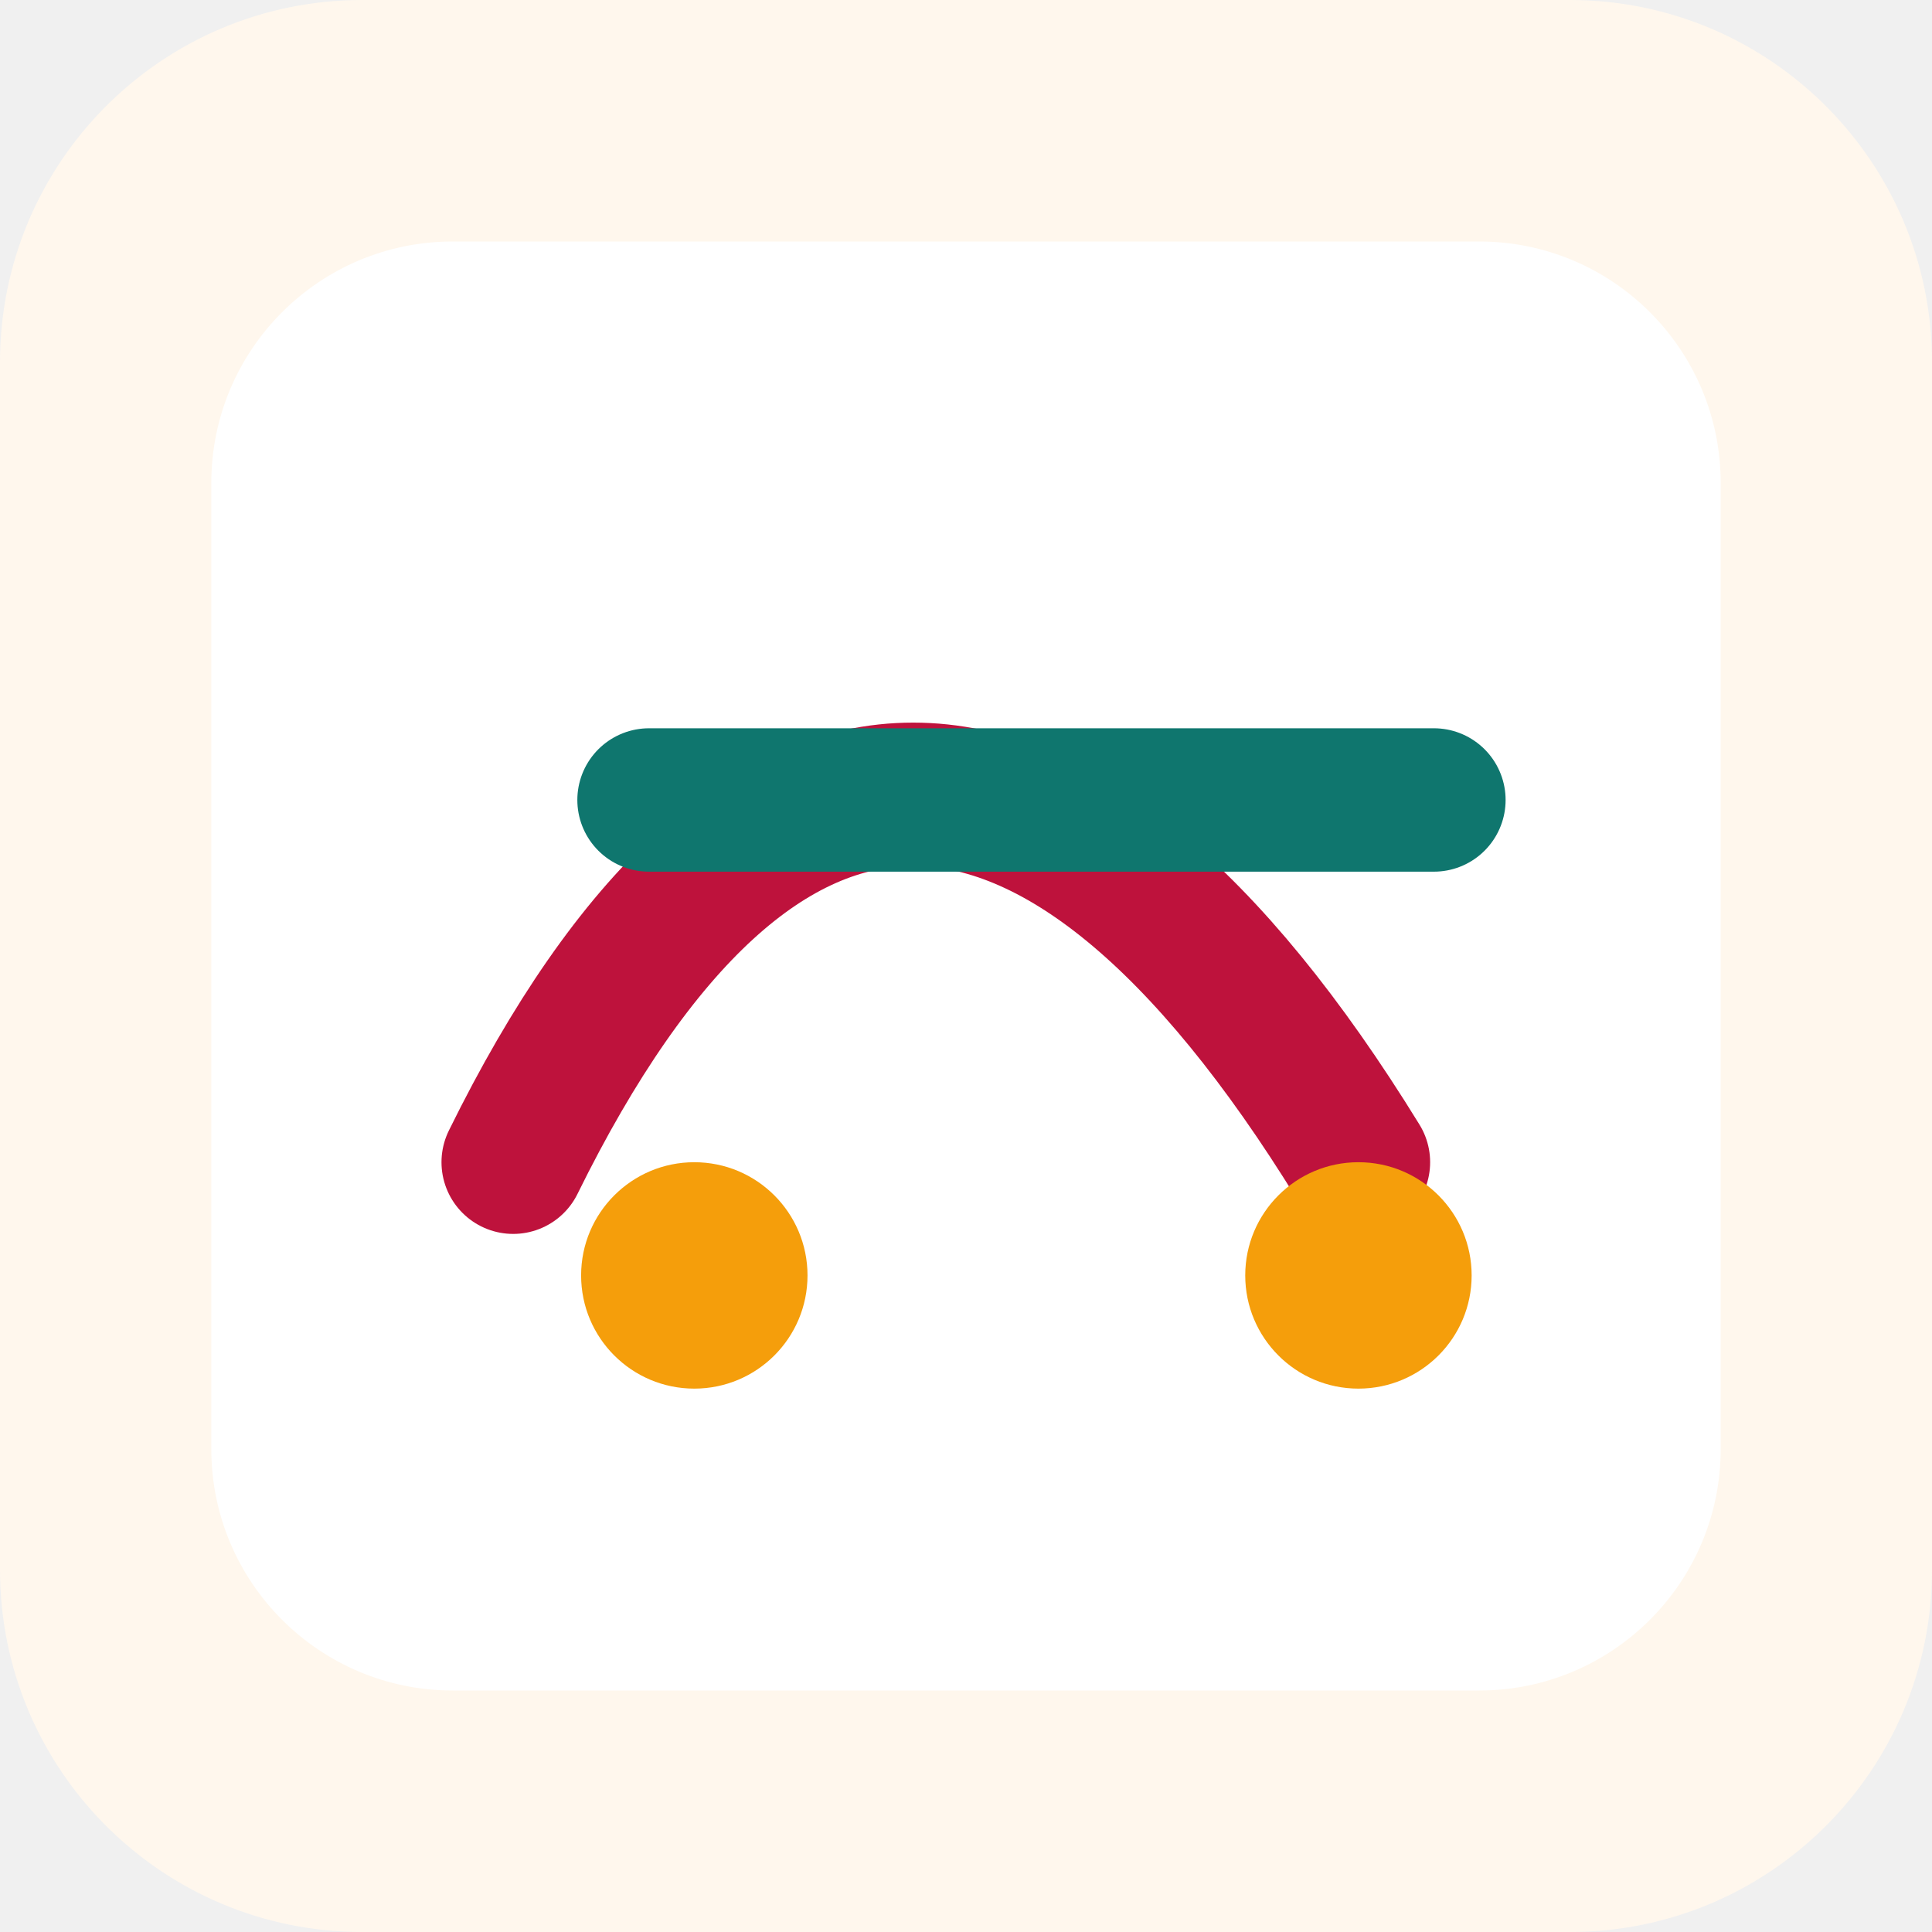
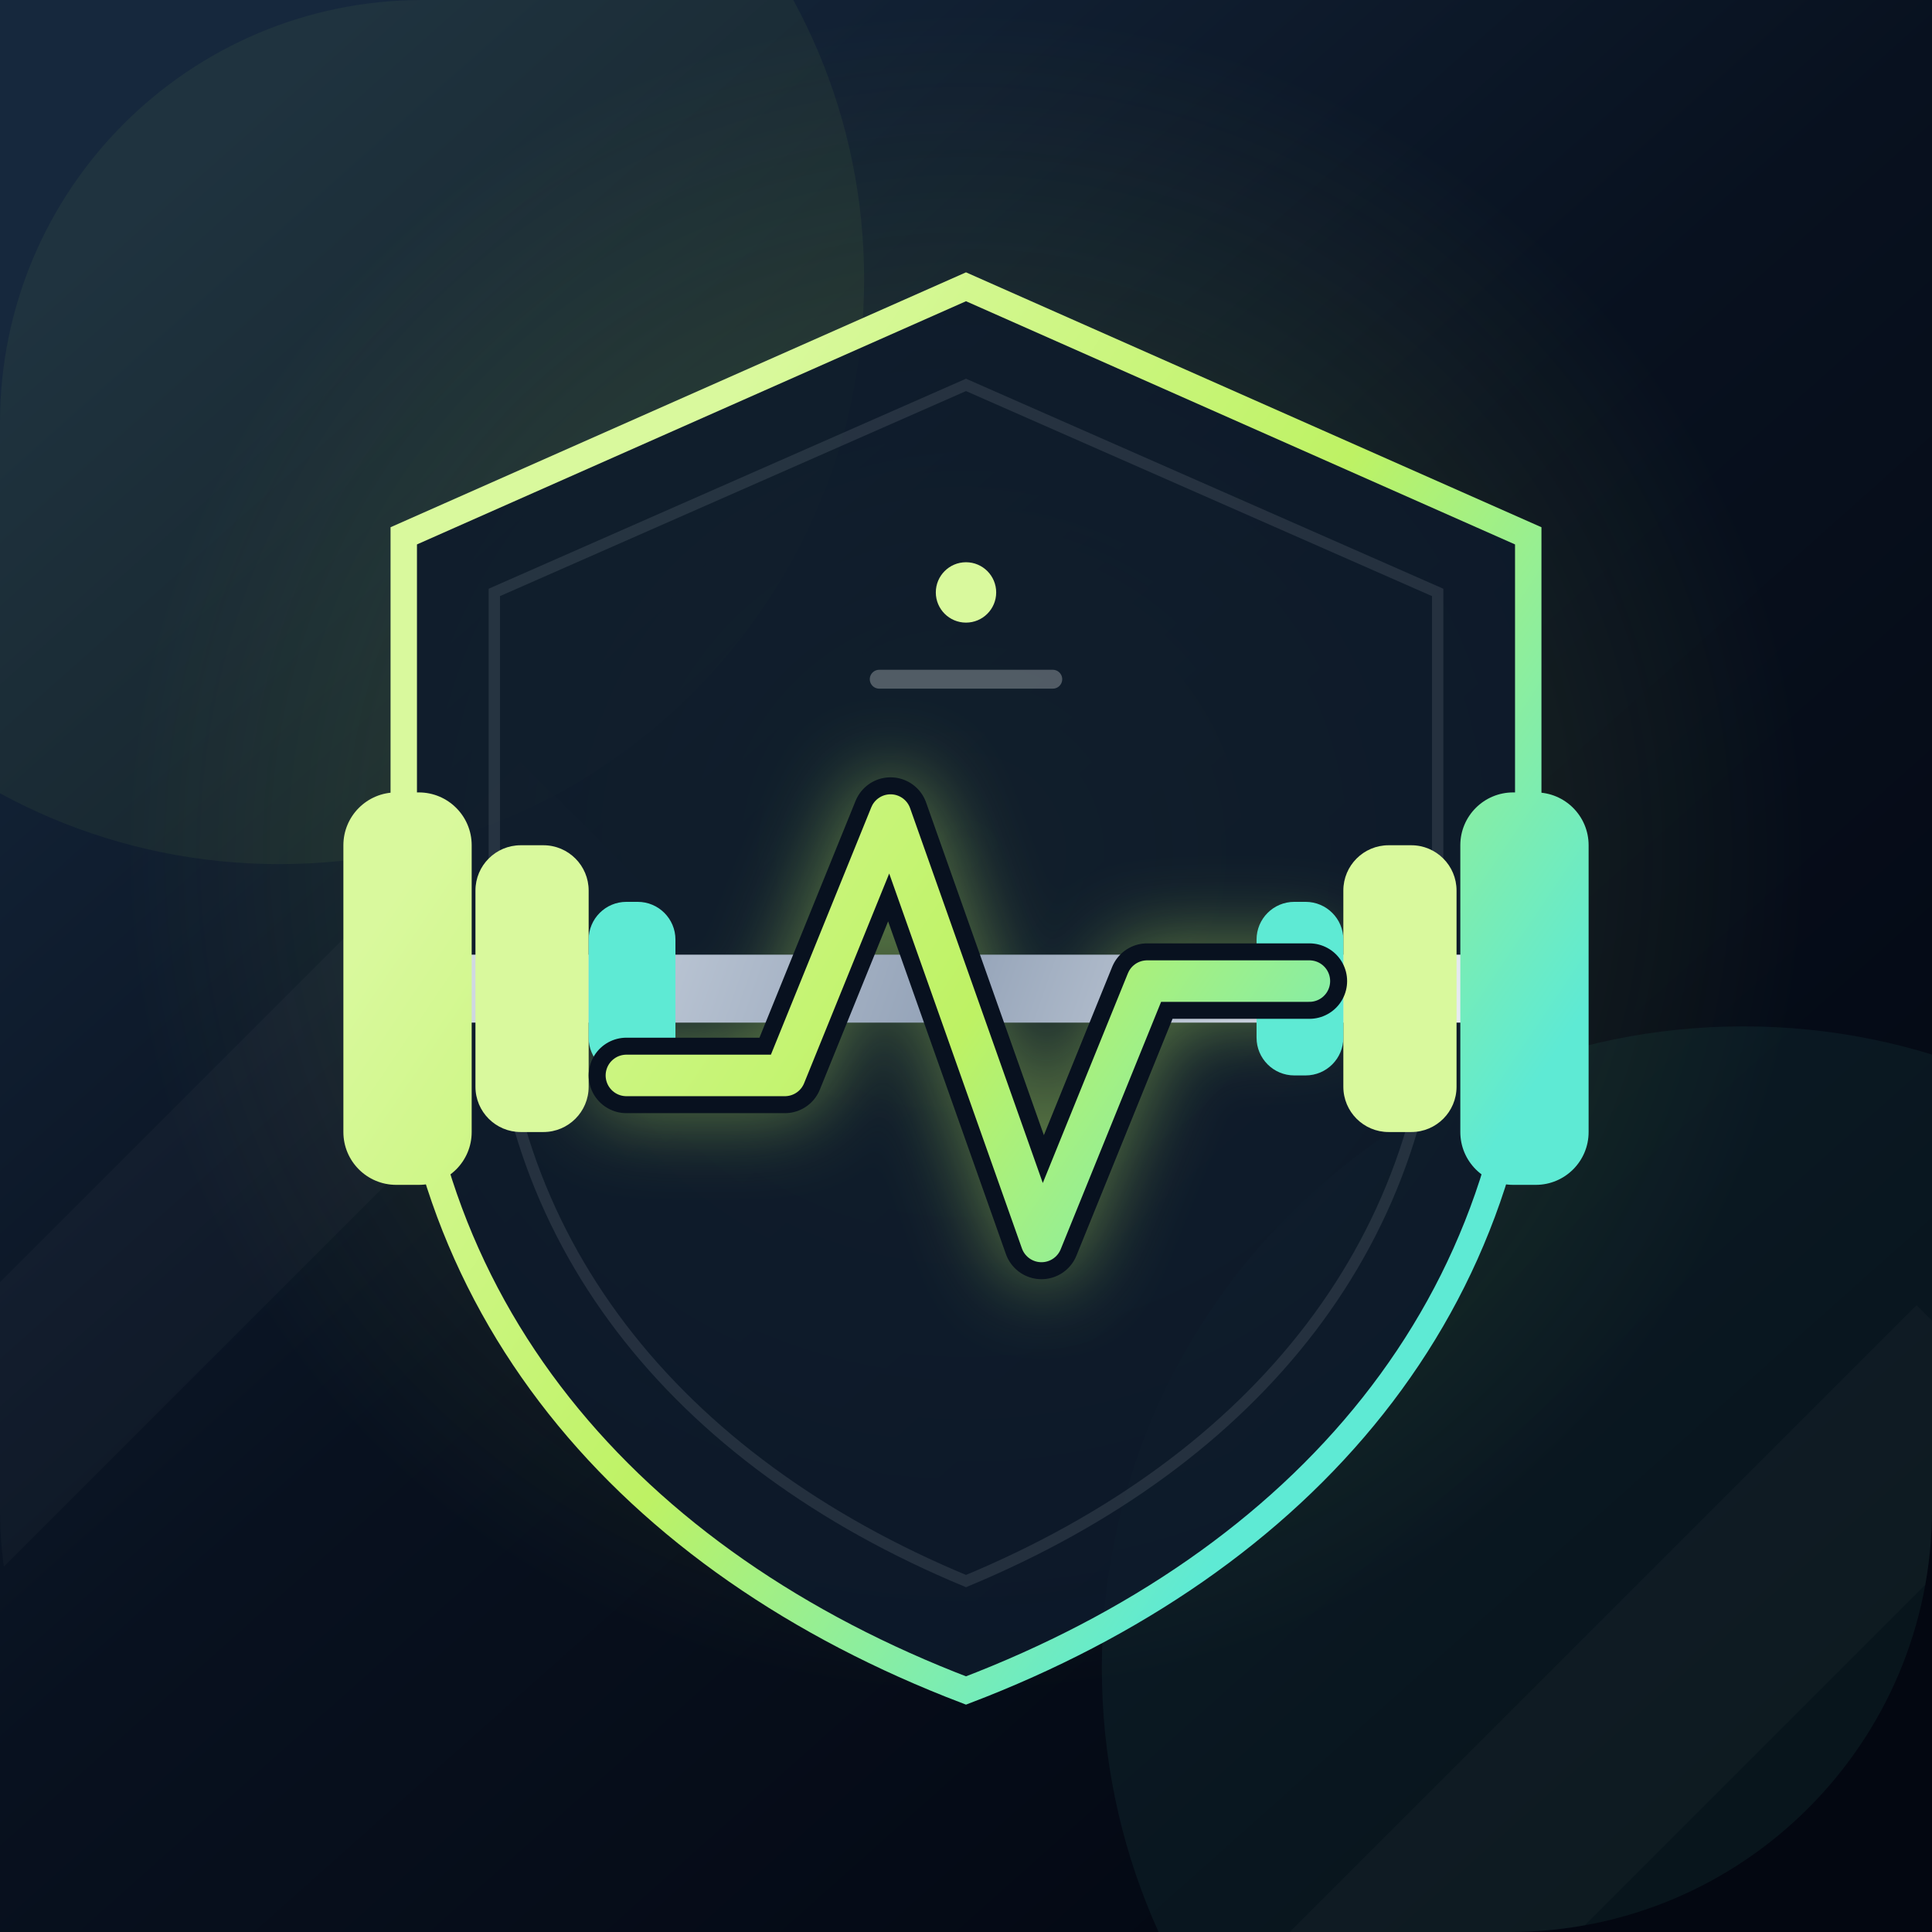
<svg xmlns="http://www.w3.org/2000/svg" width="512" height="512" viewBox="0 0 512 512" fill="none">
-   <rect width="512" height="512" rx="96" fill="#fff7ed" />
-   <rect x="56" y="64" width="400" height="384" rx="64" fill="#ffffff" />
-   <path d="M136 308c64-130 144-130 224 0" stroke="#be123c" stroke-width="38" stroke-linecap="round" />
-   <path d="M172 212h208" stroke="#0f766e" stroke-width="38" stroke-linecap="round" />
-   <circle cx="184" cy="338" r="30" fill="#f59e0b" />
-   <circle cx="360" cy="338" r="30" fill="#f59e0b" />
+   <defs>
+     <linearGradient id="bg" x1="58" y1="34" x2="454" y2="478" gradientUnits="userSpaceOnUse">
+       <stop stop-color="#16283D" />
+       <stop offset="0.48" stop-color="#08111F" />
+       <stop offset="1" stop-color="#030711" />
+     </linearGradient>
+     <linearGradient id="neon" x1="141" y1="183" x2="372" y2="339" gradientUnits="userSpaceOnUse">
+       <stop stop-color="#D9F99D" />
+       <stop offset="0.52" stop-color="#BEF264" />
+       <stop offset="1" stop-color="#5EEAD4" />
+     </linearGradient>
+     <linearGradient id="steel" x1="104" y1="210" x2="399" y2="313" gradientUnits="userSpaceOnUse">
+       <stop stop-color="#E2E8F0" />
+       <stop offset="0.5" stop-color="#94A3B8" />
+       <stop offset="1" stop-color="#F8FAFC" />
+     </linearGradient>
+     <radialGradient id="halo" cx="0" cy="0" r="1" gradientTransform="translate(256 226) rotate(90) scale(224)" gradientUnits="userSpaceOnUse">
+       <stop stop-color="#BEF264" stop-opacity="0.2" />
+       <stop offset="1" stop-color="#BEF264" stop-opacity="0" />
+     </radialGradient>
+     <filter id="glow" x="80" y="136" width="352" height="248" filterUnits="userSpaceOnUse" color-interpolation-filters="sRGB">
+       <feGaussianBlur stdDeviation="10" />
+     </filter>
+     <clipPath id="clip">
+       <rect width="512" height="512" rx="112" />
+     </clipPath>
+   </defs>
+   <rect width="512" height="512" fill="url(#bg)" />
+   <g clip-path="url(#clip)">
+     <rect width="512" height="512" fill="url(#bg)" />
+     <rect width="512" height="512" fill="url(#halo)" />
+     <circle cx="74" cy="74" r="155" fill="#BEF264" fill-opacity="0.055" />
+     <circle cx="462" cy="442" r="170" fill="#5EEAD4" fill-opacity="0.06" />
+     <path d="M-18 396L157 221M349 543L527 365" stroke="#F8FAFC" stroke-opacity="0.025" stroke-width="54" />
+     <path d="M256 76L405 142V252C405 346 345 414 256 448C167 414 107 346 107 252V142L256 76Z" fill="#0D1A2B" fill-opacity="0.86" stroke="url(#neon)" stroke-width="7" />
+     <path d="M256 102L381 157V251C381 328 333 387 256 419C179 387 131 328 131 251V157L256 102Z" stroke="#F8FAFC" stroke-opacity="0.1" stroke-width="3" />
+     <g opacity="0.42" filter="url(#glow)">
+       <path d="M166 285H208L236 216L276 329L304 260H347" stroke="#BEF264" stroke-width="22" stroke-linecap="round" stroke-linejoin="round" />
+     </g>
+     <path d="M112 262H400" stroke="url(#steel)" stroke-width="18" stroke-linecap="round" />
+     <rect x="91" y="210" width="34" height="104" rx="14" fill="url(#neon)" />
+     <rect x="126" y="224" width="30" height="76" rx="12" fill="#D9F99D" />
+     <rect x="156" y="239" width="23" height="46" rx="10" fill="#5EEAD4" />
+     <rect x="387" y="210" width="34" height="104" rx="14" fill="url(#neon)" />
+     <rect x="356" y="224" width="30" height="76" rx="12" fill="#D9F99D" />
+     <rect x="333" y="239" width="23" height="46" rx="10" fill="#5EEAD4" />
+     <path d="M166 285H208L236 216L276 329L304 260H347" stroke="#08111F" stroke-width="20" stroke-linecap="round" stroke-linejoin="round" />
+     <path d="M166 285H208L236 216L276 329L304 260H347" stroke="url(#neon)" stroke-width="11" stroke-linecap="round" stroke-linejoin="round" />
+     <circle cx="256" cy="157" r="8" fill="#D9F99D" />
+     <path d="M233 180H279" stroke="#F8FAFC" stroke-opacity="0.28" stroke-width="5" stroke-linecap="round" />
+   </g>
</svg>
